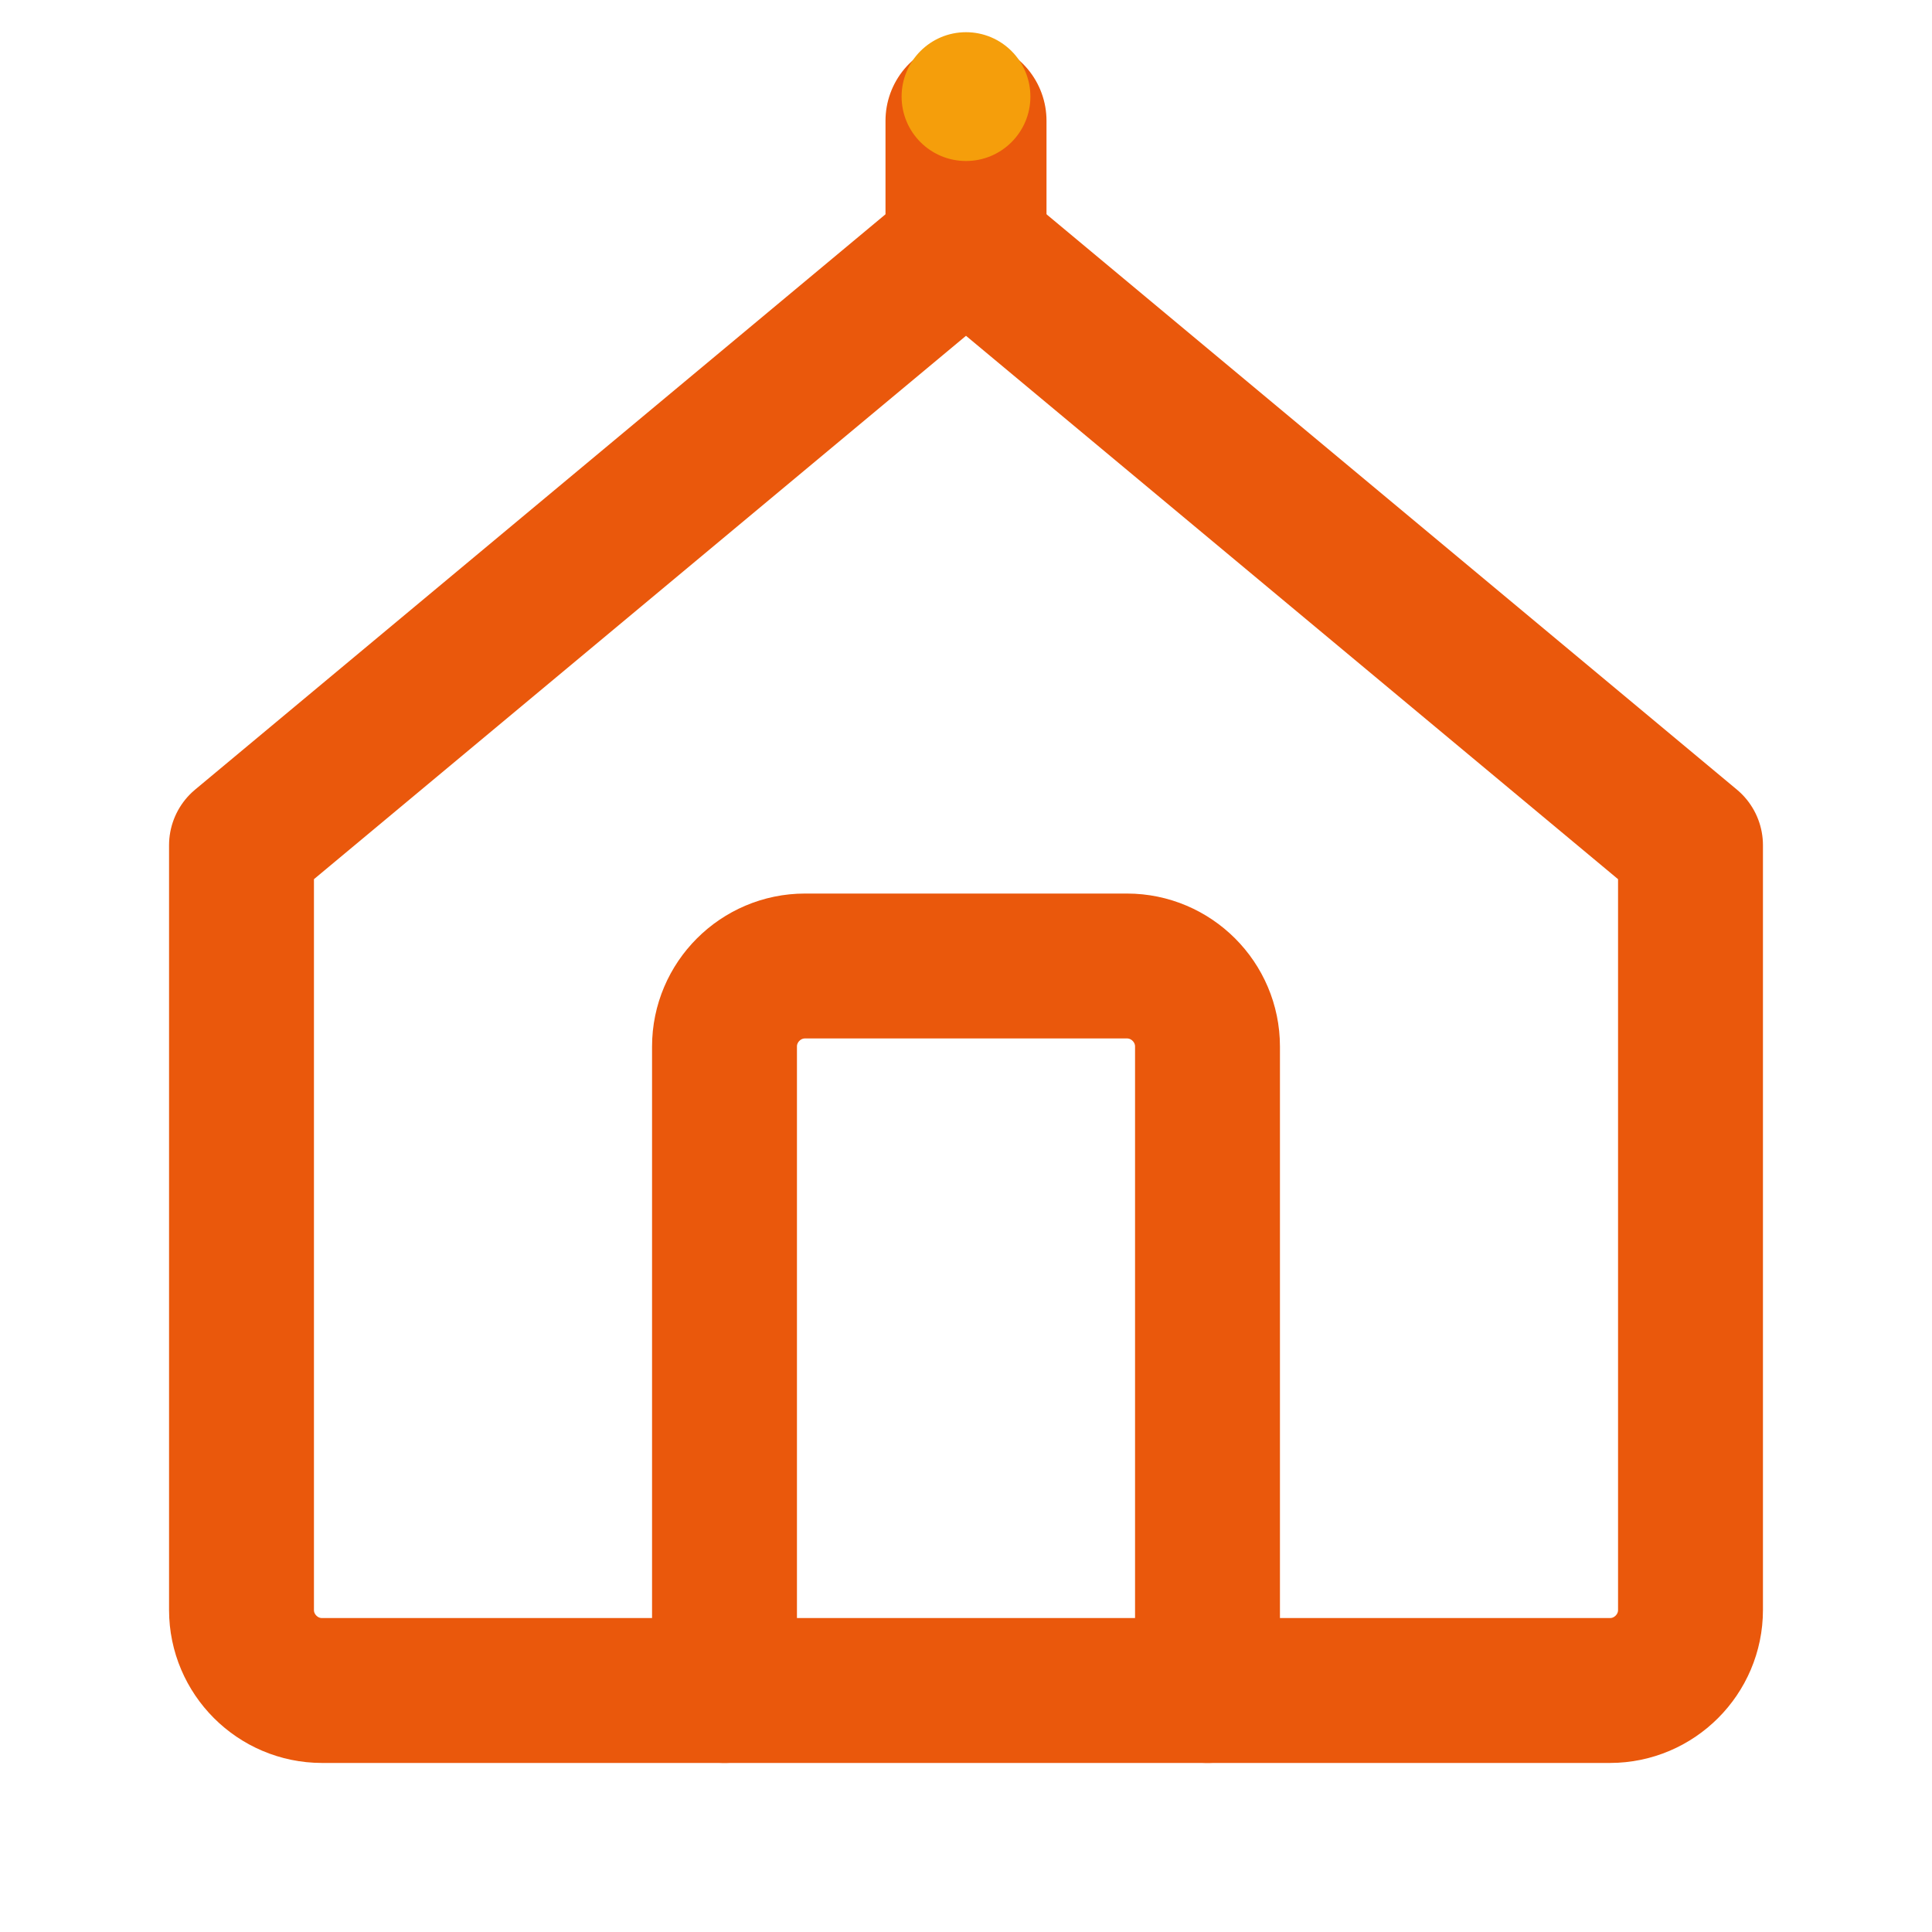
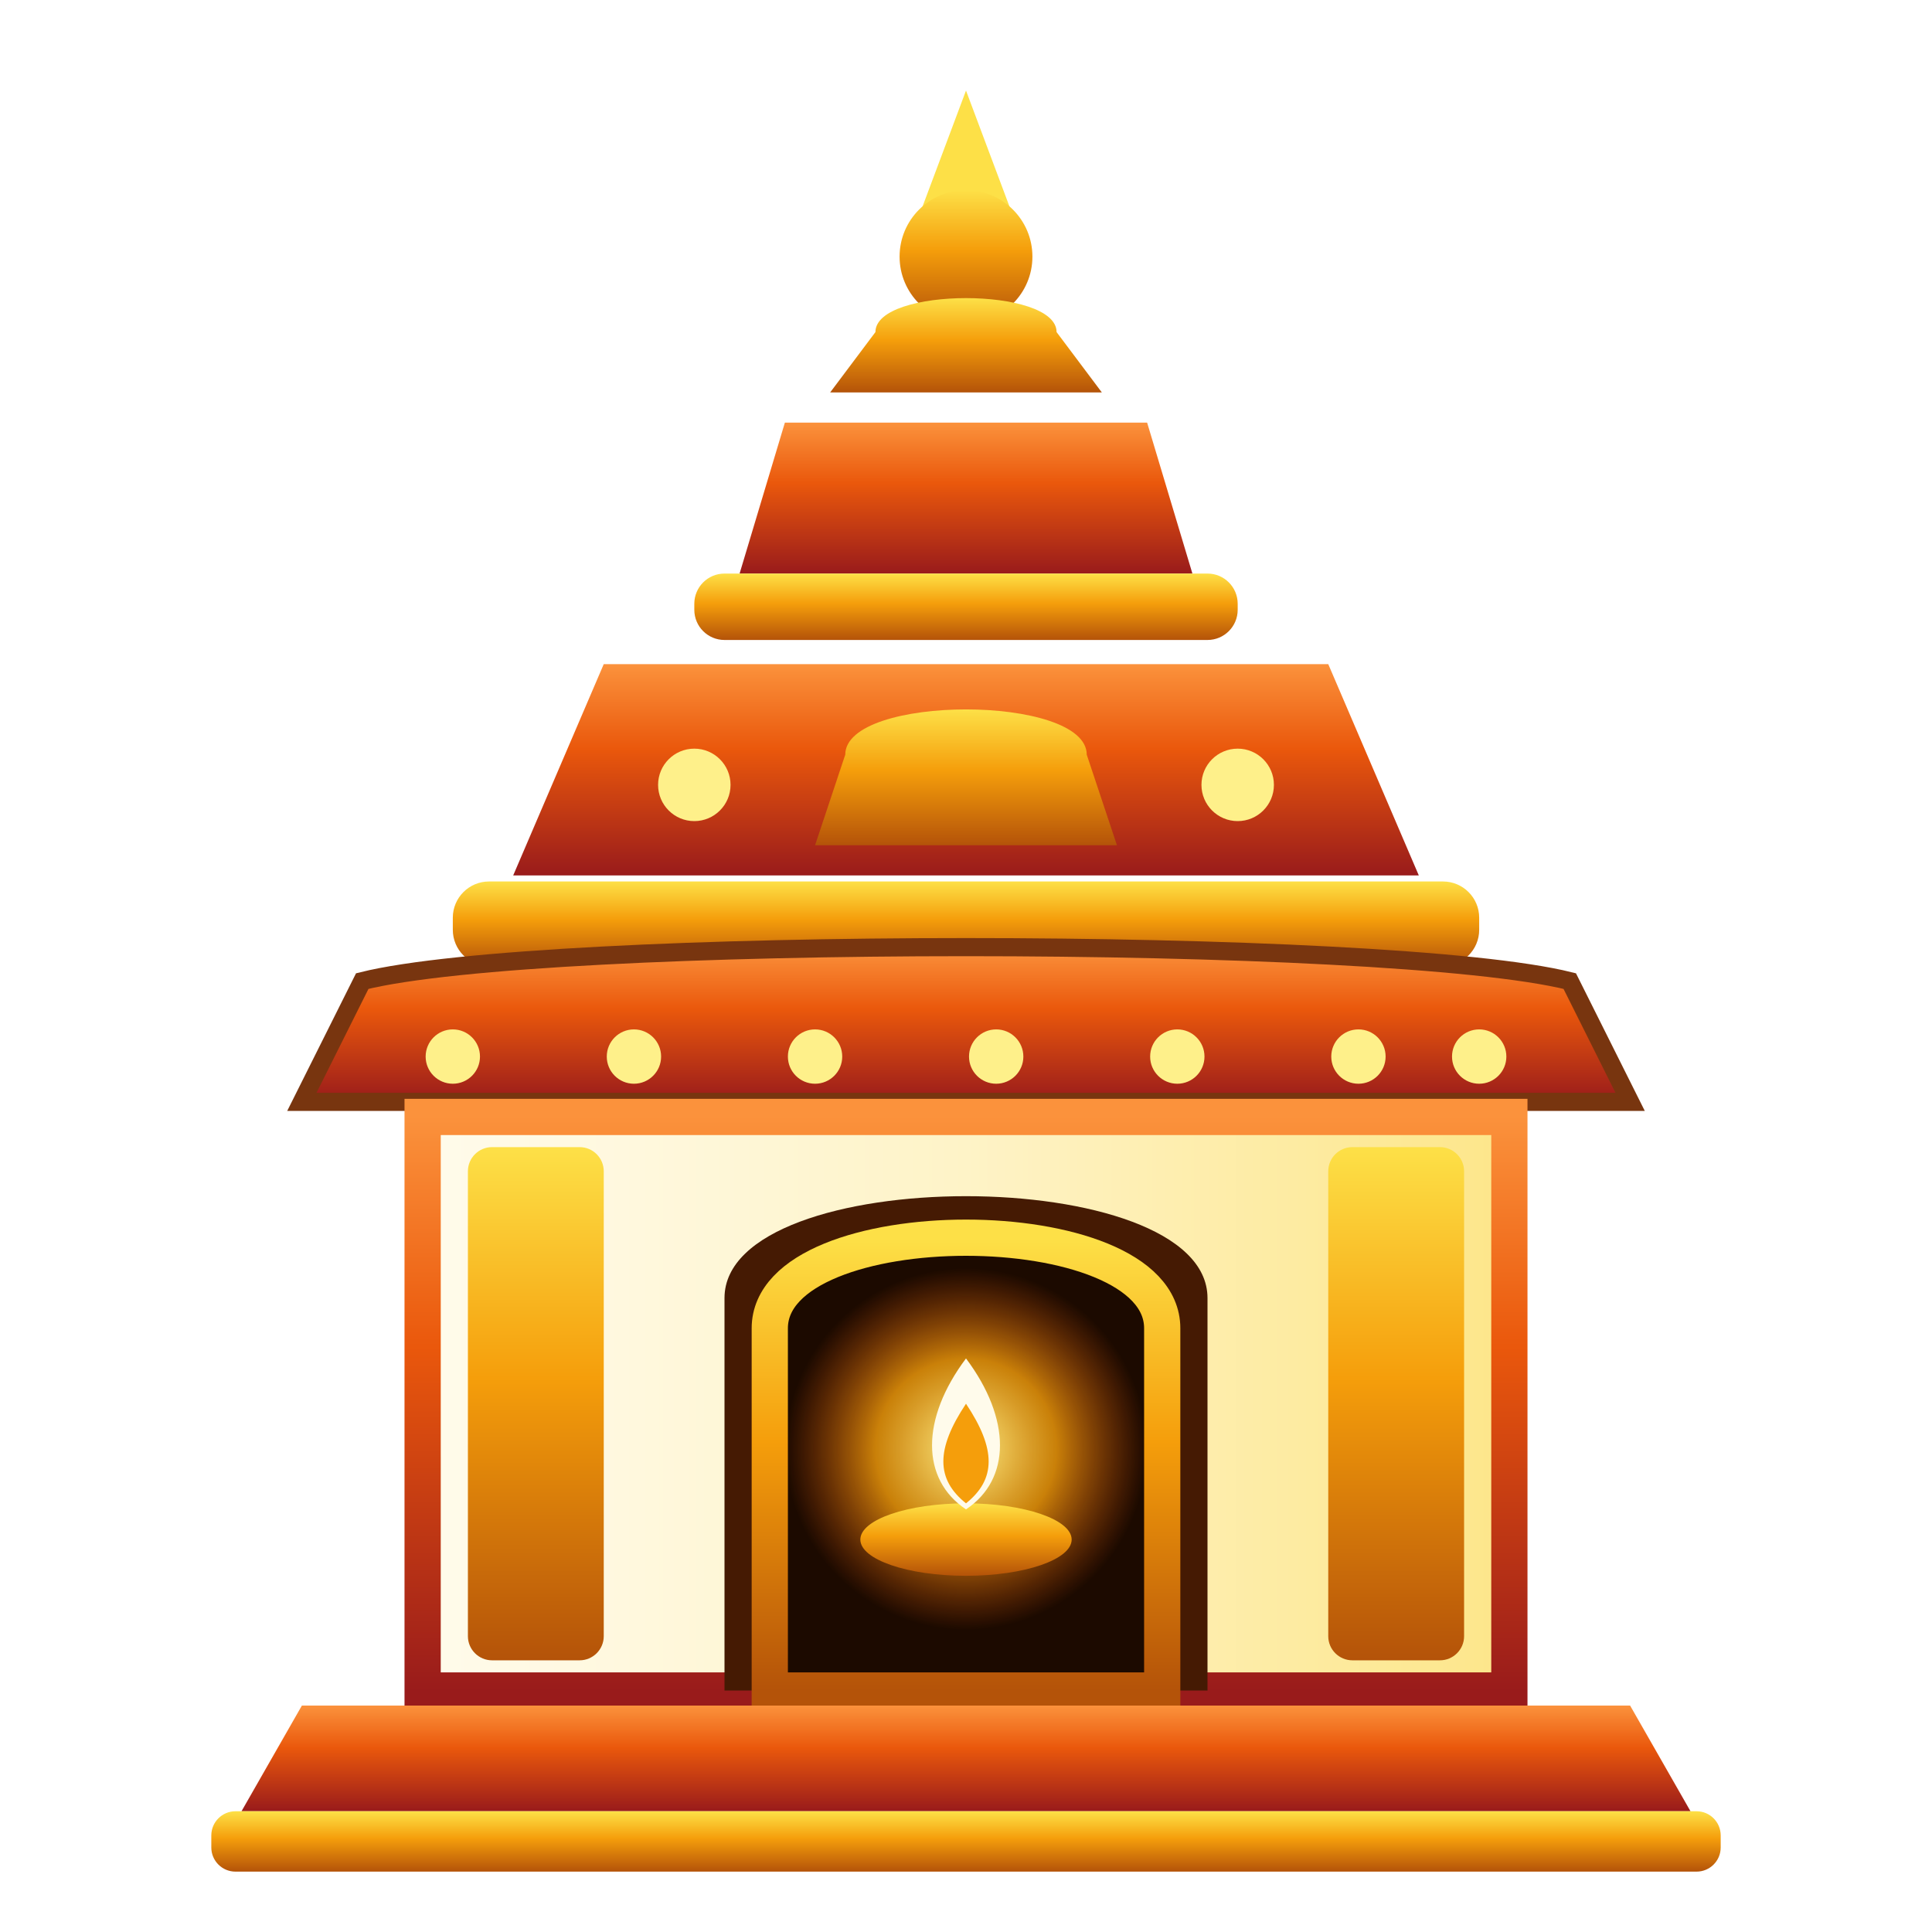
- <svg xmlns="http://www.w3.org/2000/svg" viewBox="0 0 24 24" width="24" height="24" fill="none" stroke="#ea580c" stroke-width="1.8" stroke-linecap="round" stroke-linejoin="round" role="img" aria-label="Home">
-   <path d="M3 10.5L12 3L21 10.5V20C21 20.55 20.55 21 20 21H4C3.45 21 3 20.55 3 20V10.5Z" />
-   <path d="M9 21V13C9 12.45 9.45 12 10 12H14C14.55 12 15 12.45 15 13V21" />
-   <path d="M12 3V1.5" stroke-width="2" />
-   <circle cx="12" cy="1.2" r="0.8" fill="#f59e0b" stroke="none" />
+ <svg xmlns="http://www.w3.org/2000/svg" viewBox="0 0 64 64" width="64" height="64" role="img" aria-label="Home Temple Sanctum">
+   <defs>
+     <linearGradient id="home_gold" x1="0%" y1="0%" x2="0%" y2="100%">
+       <stop offset="0%" stop-color="#FDE047" />
+       <stop offset="45%" stop-color="#F59E0B" />
+       <stop offset="100%" stop-color="#B45309" />
+     </linearGradient>
+     <linearGradient id="home_saffron" x1="0%" y1="0%" x2="0%" y2="100%">
+       <stop offset="0%" stop-color="#FB923C" />
+       <stop offset="40%" stop-color="#EA580C" />
+       <stop offset="100%" stop-color="#991B1B" />
+     </linearGradient>
+     <linearGradient id="home_wall" x1="0%" y1="0%" x2="100%" y2="0%">
+       <stop offset="0%" stop-color="#FFFBEB" />
+       <stop offset="50%" stop-color="#FEF3C7" />
+       <stop offset="100%" stop-color="#FDE68A" />
+     </linearGradient>
+     <radialGradient id="home_flameGlow" cx="50%" cy="50%" r="50%">
+       <stop offset="0%" stop-color="#FEF08A" />
+       <stop offset="50%" stop-color="#F59E0B" stop-opacity="0.8" />
+       <stop offset="100%" stop-color="#EA580C" stop-opacity="0" />
+     </radialGradient>
+   </defs>
+   <path d="M 32 3 L 33.5 7 L 30.5 7 Z" fill="#FDE047" />
+   <circle cx="32" cy="8.5" r="2.2" fill="url(#home_gold)" />
+   <path d="M 29 11 C 29 9.5 35 9.5 35 11 L 36.5 13 L 27.5 13 Z" fill="url(#home_gold)" />
+   <path d="M 26 14 L 38 14 L 39.5 19 L 24.5 19 Z" fill="url(#home_saffron)" />
+   <rect x="23" y="19" width="18" height="2.2" rx="1" fill="url(#home_gold)" />
+   <path d="M 20 22 L 44 22 L 47 29 L 17 29 Z" fill="url(#home_saffron)" />
+   <path d="M 28 25 C 28 23 36 23 36 25 L 37 28 L 27 28 Z" fill="url(#home_gold)" />
+   <circle cx="23" cy="26" r="1.2" fill="#FEF08A" />
+   <circle cx="41" cy="26" r="1.2" fill="#FEF08A" />
+   <rect x="15" y="29.2" width="34" height="2.8" rx="1.2" fill="url(#home_gold)" />
+   <path d="M 12 32.5 C 18 31 46 31 52 32.5 L 54 36.5 L 10 36.5 Z" fill="url(#home_saffron)" stroke="#78350F" stroke-width="0.6" />
+   <circle cx="15" cy="35" r="0.9" fill="#FEF08A" />
+   <circle cx="21" cy="35" r="0.9" fill="#FEF08A" />
+   <circle cx="27" cy="35" r="0.9" fill="#FEF08A" />
+   <circle cx="33" cy="35" r="0.9" fill="#FEF08A" />
+   <circle cx="39" cy="35" r="0.9" fill="#FEF08A" />
+   <circle cx="45" cy="35" r="0.9" fill="#FEF08A" />
+   <circle cx="49" cy="35" r="0.9" fill="#FEF08A" />
+   <rect x="14" y="37" width="36" height="19" fill="url(#home_wall)" stroke="url(#home_saffron)" stroke-width="1.2" />
+   <rect x="15.5" y="38" width="4.5" height="17" fill="url(#home_gold)" rx="0.8" />
+   <rect x="44" y="38" width="4.5" height="17" fill="url(#home_gold)" rx="0.8" />
+   <path d="M 24 56 V 43 C 24 38.5 40 38.5 40 43 V 56 Z" fill="#451A03" />
+   <path d="M 25.5 56 V 44 C 25.5 40 38.5 40 38.5 44 V 56 Z" stroke="url(#home_gold)" stroke-width="1.2" fill="#1C0A00" />
+   <circle cx="32" cy="48" r="6" fill="url(#home_flameGlow)" />
+   <ellipse cx="32" cy="51" rx="3.5" ry="1.2" fill="url(#home_gold)" />
+   <path d="M 32 45 C 33.5 47 33.5 49 32 50 C 30.5 49 30.5 47 32 45 Z" fill="#FFFBEB" />
+   <path d="M 32 46.5 C 33 48 33 49 32 49.8 C 31 49 31 48 32 46.5 Z" fill="#F59E0B" />
+   <path d="M 10 56.5 L 54 56.5 L 56 60 L 8 60 Z" fill="url(#home_saffron)" />
+   <rect x="7" y="60" width="50" height="2" rx="0.8" fill="url(#home_gold)" />
</svg>
